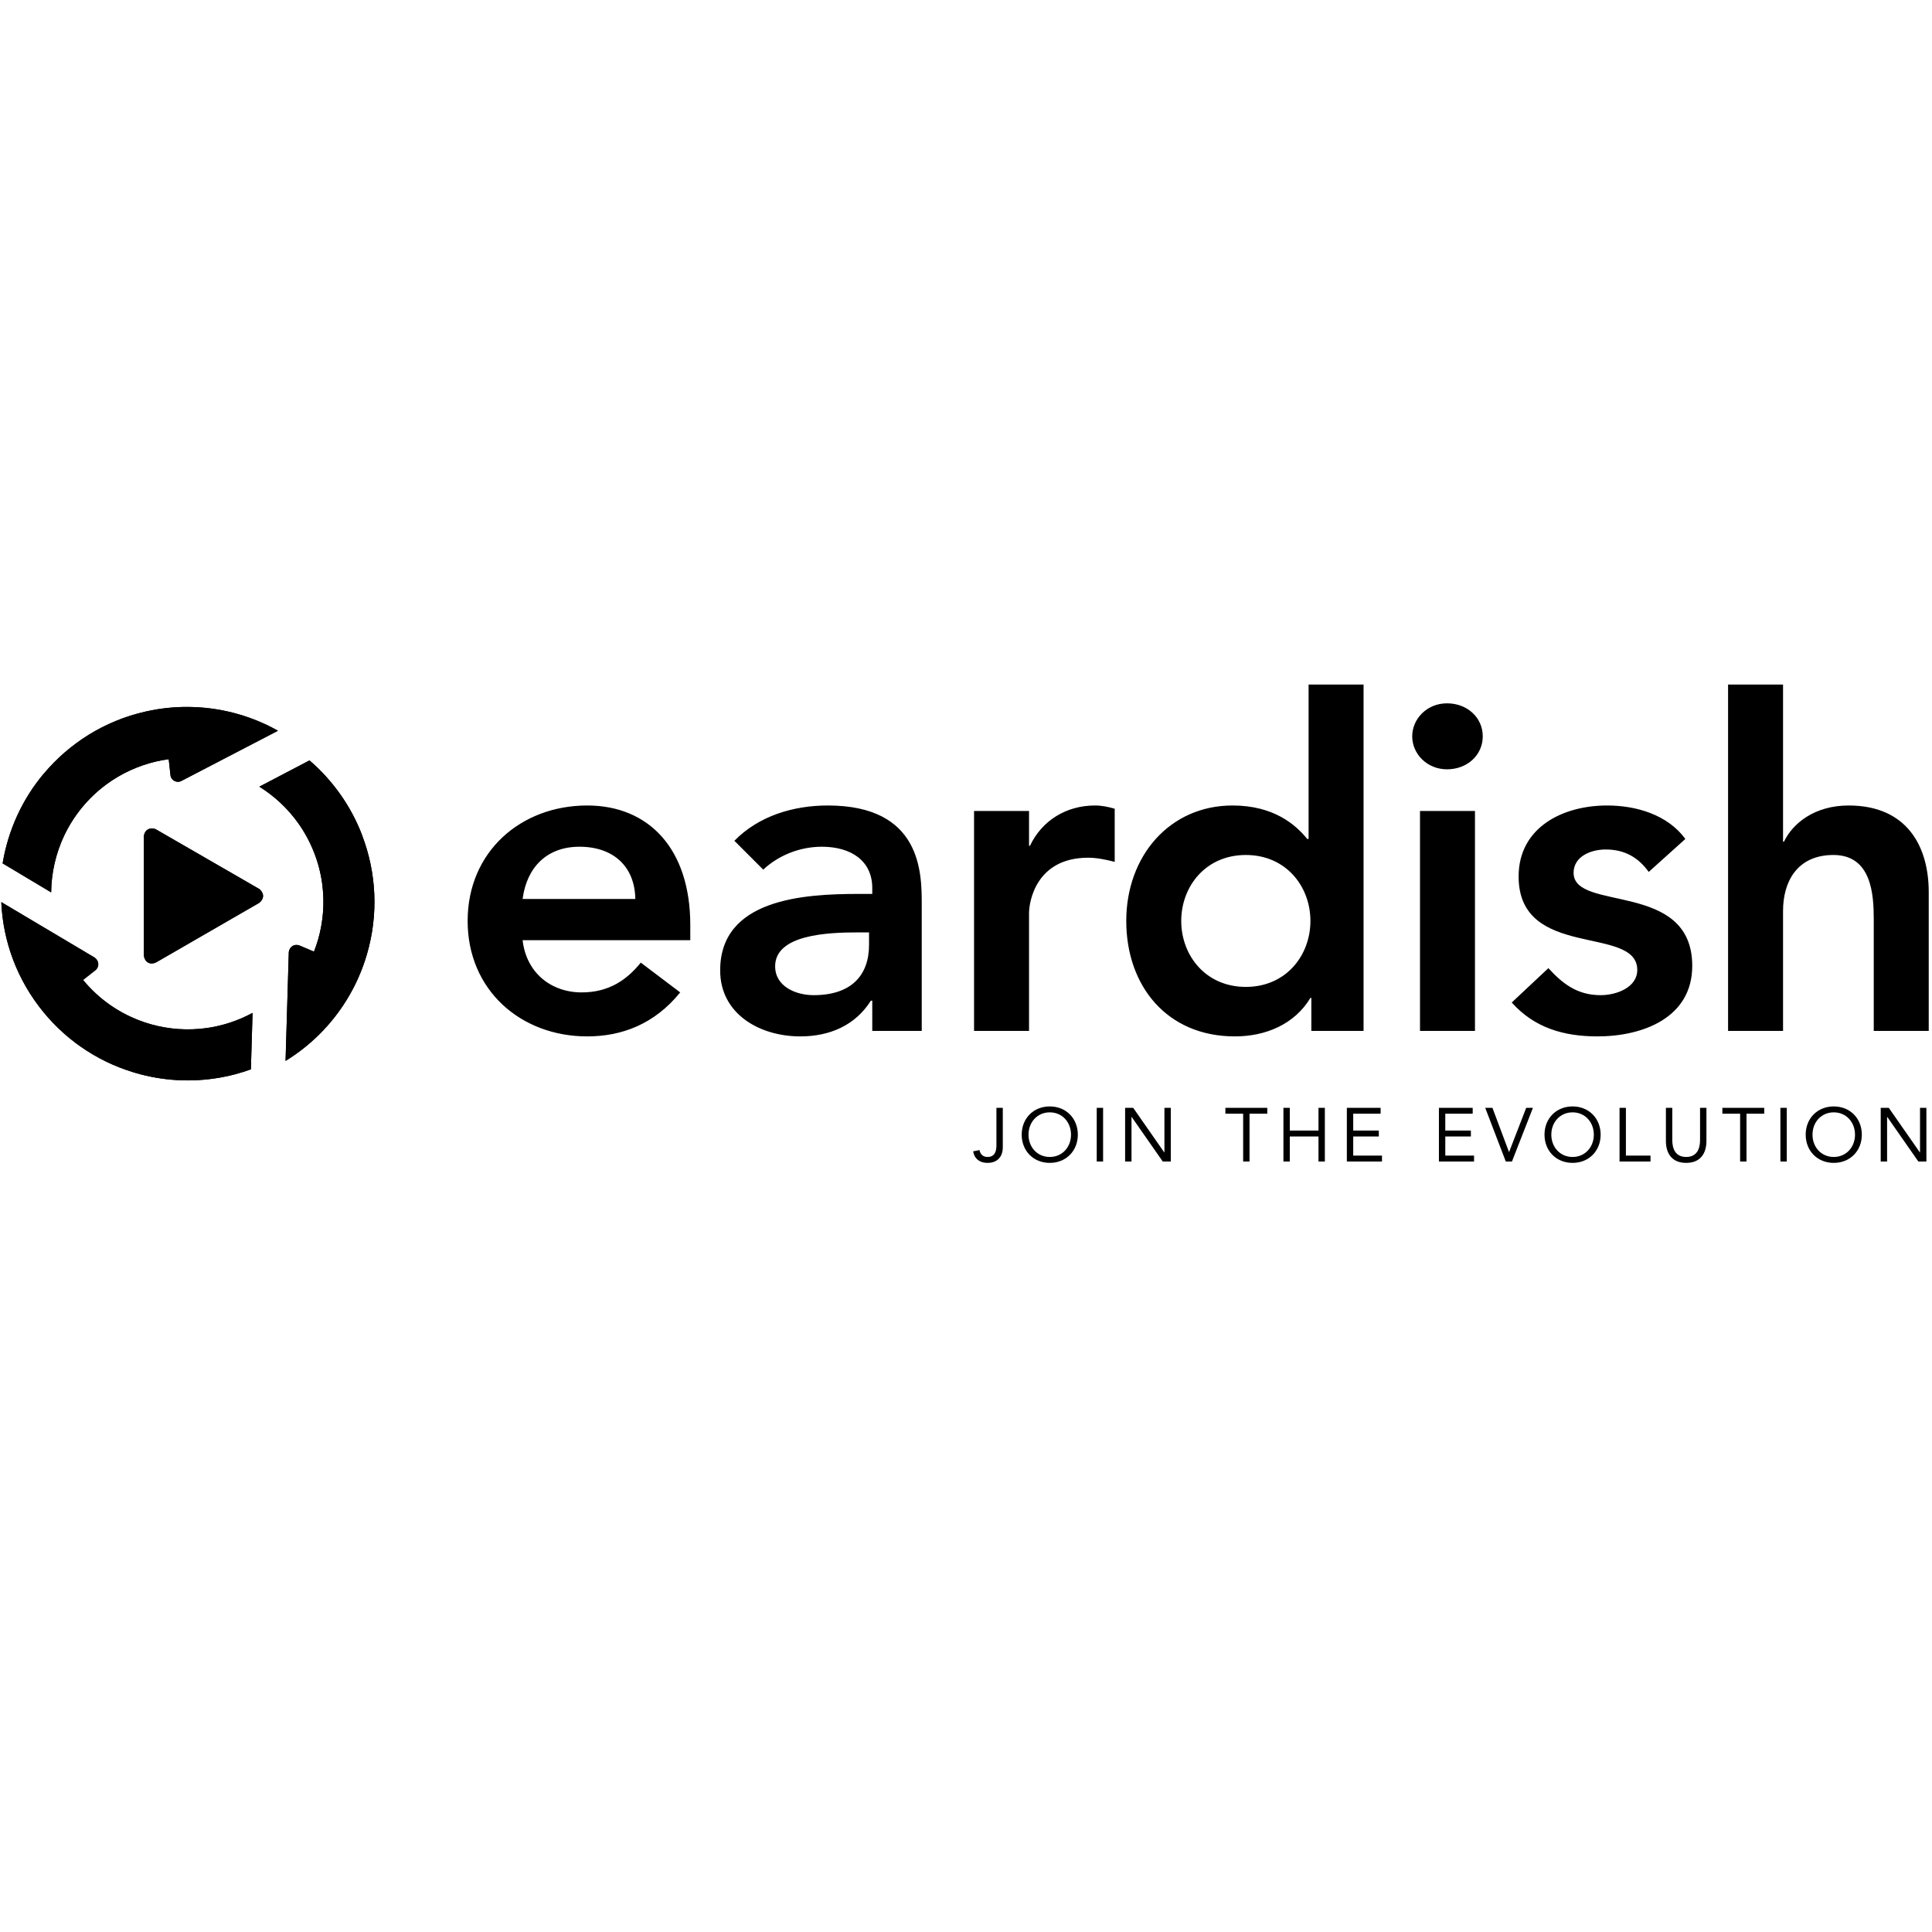
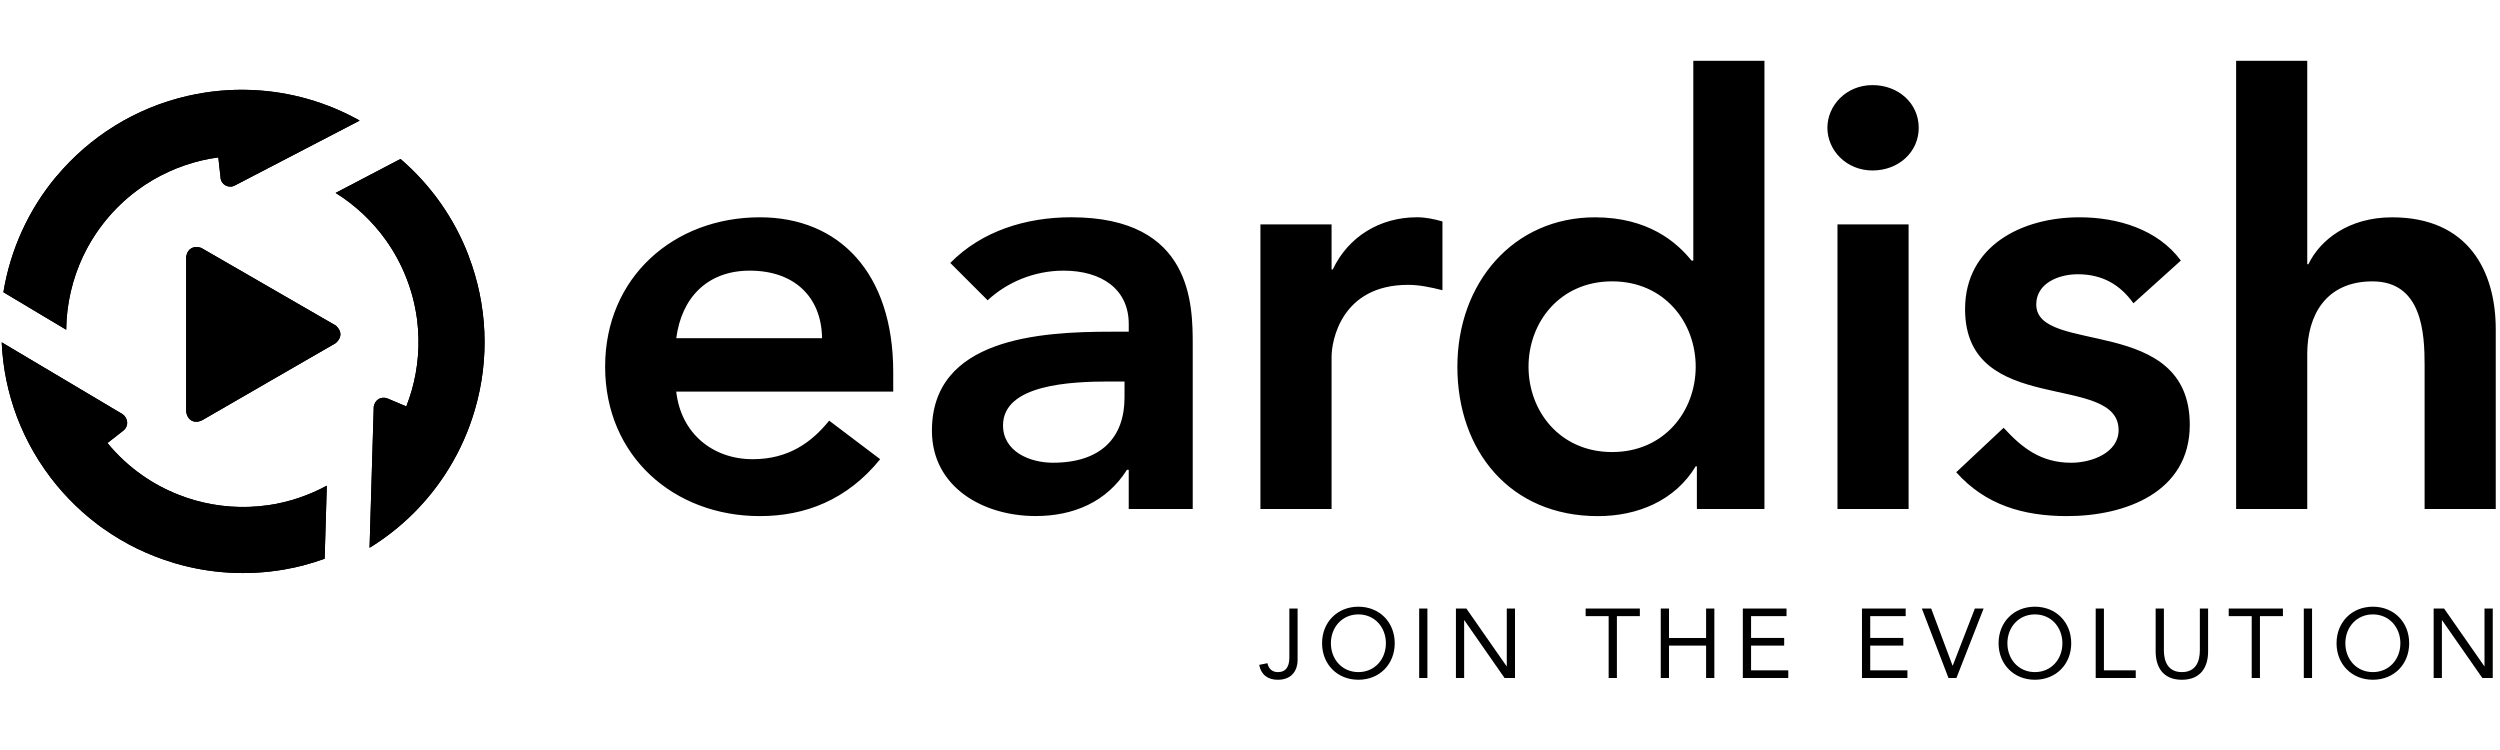
- <svg xmlns="http://www.w3.org/2000/svg" xml:space="preserve" width="100px" height="100px" version="1.1" style="shape-rendering:geometricPrecision; text-rendering:geometricPrecision; image-rendering:optimizeQuality; fill-rule:evenodd; clip-rule:evenodd" viewBox="0 0 1000000 1000000">
-   <defs>
-     <style type="text/css">
-    
-     .fil0 {fill:none}
-     .fil1 {fill:black}
-     .fil2 {fill:black;fill-rule:nonzero}
-    
-   </style>
-   </defs>
-   <g id="Layer_x0020_1">
-     <rect class="fil0" x="1649" y="1425" width="1000000" height="999653" />
-     <path class="fil1" d="M134212 467284l-26786 15466 -26580 15350c-2952,1451 -5930,193 -6379,-3606l0 -30765 0 -31098c590,-3363 3273,-4531 6058,-3466l26901 15530 26991 15582c2516,2400 2234,4967 -205,7007z" />
-     <path class="fil1" d="M134212 467284l-26786 15466 -26580 15350c-2952,1451 -5930,193 -6379,-3606l0 -30765 0 -31098c590,-3363 3273,-4531 6058,-3466l26901 15530 26991 15582c2516,2400 2234,4967 -205,7007z" />
-     <path class="fil0" d="M46898 380073c873,-526 1758,-1053 2644,-1553l25 -13c193,-115 398,-231 604,-346l154 -77c154,-90 321,-180 475,-270l243 -128c129,-77 270,-142 398,-219l296 -154c102,-64 218,-115 320,-179 129,-64 244,-129 373,-193l231 -115c154,-77 295,-154 449,-231l128 -64c8715,-4467 17905,-7483 27274,-9113l0 0c3491,-603 7046,-1027 10665,-1258 19394,-1206 37799,3401 53534,12309l-56563 26503 -693 -11923c-4428,616 -8702,1630 -12809,3029l-12 0c-552,192 -1091,385 -1643,577l-64 26c-116,38 -244,90 -360,128l-102 39c-103,51 -219,90 -334,128l-90 39c-231,89 -462,179 -693,269l-77 26c-103,38 -205,90 -308,128l-141 64 -296 116 -179 77 -270 103 -244 102c-115,52 -231,103 -346,154l-308 129 -180 77 -295 128 -180 90 -308 128 -167 77c-154,77 -308,141 -462,218" />
-     <path class="fil0" d="M46898 380073c873,-526 1758,-1053 2644,-1553l25 -13c193,-115 398,-231 604,-346l154 -77c154,-90 321,-180 475,-270l243 -128c129,-77 270,-142 398,-219l296 -154c102,-64 218,-115 320,-179 129,-64 244,-129 373,-193l231 -115c154,-77 295,-154 449,-231l128 -64c8715,-4467 17905,-7483 27274,-9113l0 0c3491,-603 7046,-1027 10665,-1258 19394,-1206 37799,3401 53534,12309l-56563 26503 -693 -11923c-4428,616 -8702,1630 -12809,3029l-12 0c-552,192 -1091,385 -1643,577l-64 26c-116,38 -244,90 -360,128l-102 39c-103,51 -219,90 -334,128l-90 39c-231,89 -462,179 -693,269l-77 26c-103,38 -205,90 -308,128l-141 64 -296 116 -179 77 -270 103 -244 102c-115,52 -231,103 -346,154l-308 129 -180 77 -295 128 -180 90 -308 128 -167 77c-154,77 -308,141 -462,218" />
-     <path class="fil1" d="M88238 401237l-911 -8278c-2233,295 -4415,693 -6546,1194 -9228,2156 -17955,6160 -25605,11756l-654 488c-9087,6841 -16390,15786 -21255,26028l-12 0c-4351,9203 -6674,19291 -6777,29469l-25118 -15017c2786,-16903 10024,-33036 21319,-46487l26 26c13168,-15684 31303,-27248 52416,-32061 8330,-1913 16955,-2734 25644,-2362l0 0c15440,642 30149,4967 43112,12232l-49966 25977c-2503,1335 -5467,-436 -5673,-2965z" />
-     <path class="fil1" d="M88238 401237l-911 -8278c-2233,295 -4415,693 -6546,1194 -9228,2156 -17955,6160 -25605,11756l-654 488c-9087,6841 -16390,15786 -21255,26028l-12 0c-4351,9203 -6674,19291 -6777,29469l-25118 -15017c2786,-16903 10024,-33036 21319,-46487l26 26c13168,-15684 31303,-27248 52416,-32061 8330,-1913 16955,-2734 25644,-2362l0 0c15440,642 30149,4967 43112,12232l-49966 25977c-2503,1335 -5467,-436 -5673,-2965z" />
-     <path class="fil1" d="M154876 489334l7637 3235c808,-2092 1527,-4197 2143,-6302 2618,-9113 3375,-18675 2207,-28095l-102 -809c-1540,-11256 -5801,-21998 -12360,-31239l0 0c-5403,-7586 -12270,-14029 -20163,-18944l25951 -13592c12052,10370 21550,23680 27325,38915l-25 12c7277,19124 8535,40609 2438,61389 -2387,8201 -5865,16133 -10434,23538l0 0c-8086,13182 -19034,23911 -31689,31676l1681 -56459c539,-2901 3016,-4146 5391,-3325z" />
-     <path class="fil1" d="M154876 489334l7637 3235c808,-2092 1527,-4197 2143,-6302 2618,-9113 3375,-18675 2207,-28095l-102 -809c-1540,-11256 -5801,-21998 -12360,-31239l0 0c-5403,-7586 -12270,-14029 -20163,-18944l25951 -13592c12052,10370 21550,23680 27325,38915l-25 12c7277,19124 8535,40609 2438,61389 -2387,8201 -5865,16133 -10434,23538l0 0c-8086,13182 -19034,23911 -31689,31676l1681 -56459c539,-2901 3016,-4146 5391,-3325z" />
-     <path class="fil1" d="M49401 502182l-6418 5031c4120,5006 8792,9292 13849,12848l0 0c4441,3118 9331,5762 14606,7842 2117,834 4248,1565 6379,2181 9459,2696 19418,3402 29173,2028l0 13c8342,-1193 16377,-3863 23731,-7855l-860 29225c-2734,988 -5506,1848 -8317,2580l13 12c-2400,629 -4813,1156 -7239,1592 -308,51 -629,103 -949,167l-257 38c-14028,2362 -28737,1643 -43112,-2579 -218,-65 -449,-142 -680,-206 -115,-38 -244,-77 -359,-115 -9716,-2952 -19021,-7444 -27518,-13464l-141 -103c-308,-218 -629,-436 -937,-667 -334,-244 -667,-488 -988,-732l-193 -141c-2207,-1655 -4338,-3401 -6379,-5223l0 -13c-3606,-3235 -7020,-6777 -10203,-10640 -13836,-16801 -21049,-36887 -21935,-57076l48413 28775c2092,1579 2567,4595 321,6482z" />
-     <path class="fil1" d="M49401 502182l-6418 5031c4120,5006 8792,9292 13849,12848l0 0c4441,3118 9331,5762 14606,7842 2117,834 4248,1565 6379,2181 9459,2696 19418,3402 29173,2028l0 13c8342,-1193 16377,-3863 23731,-7855l-860 29225c-2734,988 -5506,1848 -8317,2580l13 12c-2400,629 -4813,1156 -7239,1592 -308,51 -629,103 -949,167l-257 38c-14028,2362 -28737,1643 -43112,-2579 -218,-65 -449,-142 -680,-206 -115,-38 -244,-77 -359,-115 -9716,-2952 -19021,-7444 -27518,-13464l-141 -103c-308,-218 -629,-436 -937,-667 -334,-244 -667,-488 -988,-732l-193 -141c-2207,-1655 -4338,-3401 -6379,-5223l0 -13c-3606,-3235 -7020,-6777 -10203,-10640 -13836,-16801 -21049,-36887 -21935,-57076l48413 28775c2092,1579 2567,4595 321,6482z" />
-     <path class="fil2" d="M357291 486639l0 -7829c0,-39595 -21575,-61889 -53353,-61889 -34384,0 -61889,23950 -61889,59758 0,35809 27505,59759 61889,59759 18020,0 34859,-6405 48130,-22769l-20395 -15415c-7110,8779 -16351,15415 -30585,15415 -15889,0 -28685,-10191 -30585,-27030l86788 0zm-86788 -21344c2131,-16364 12566,-27030 29405,-27030 17776,0 28685,10435 28929,27030l-58334 0zm180982 68293l25605 0 0 -65444c0,-16120 0,-51223 -48605,-51223 -18020,0 -35808,5455 -48374,18264l14940 14939c7585,-7110 18495,-11859 30354,-11859 15171,0 26080,7355 26080,21344l0 3081 -7110 0c-28455,0 -71618,2605 -71618,39595 0,22524 20394,34153 41495,34153 15183,0 28454,-5699 36514,-18495l719 0 0 15645zm-1669 -44574c0,15889 -9240,26080 -28685,26080 -9254,0 -19919,-4505 -19919,-14940 0,-16364 27029,-17545 42688,-17545l5916 0 0 6405zm54355 44574l28455 0 0 -60939c0,-6160 3799,-28698 30598,-28698 4505,0 9009,950 13745,2143l0 -27504c-3324,-950 -6635,-1669 -10190,-1669 -14940,0 -27505,7829 -33678,20869l-475 0 0 -18019 -28455 0 0 113817zm174577 0l27030 0 0 -179261 -28454 0 0 79908 -706 0c-5930,-7354 -17314,-17314 -38658,-17314 -32485,0 -55010,26093 -55010,59758 0,33666 21101,59759 56191,59759 15889,0 30828,-6174 39132,-19920l475 0 0 17070zm-67343 -56909c0,-17788 12565,-34140 33434,-34140 20869,0 33434,16352 33434,34140 0,17789 -12565,34141 -33434,34141 -20869,0 -33434,-16352 -33434,-34141zm123585 56909l28454 0 0 -113817 -28454 0 0 113817zm-4030 -152463c0,9010 7585,17070 18020,17070 10434,0 18494,-7354 18494,-17070 0,-9728 -8060,-17083 -18494,-17083 -10435,0 -18020,8073 -18020,17083zm141386 53110c-9253,-12565 -25374,-17314 -40544,-17314 -23000,0 -45769,11385 -45769,36759 0,43394 61414,24899 61414,48374 0,9009 -10665,13040 -18969,13040 -12091,0 -19676,-5930 -27030,-13990l-18970 17789c11615,13040 26799,17545 44344,17545 23231,0 49080,-9485 49080,-36515 0,-44344 -61414,-27749 -61414,-48143 0,-8535 9010,-12090 16595,-12090 9729,0 16839,4030 22294,11615l18969 -17070zm50556 -79908l-28454 0 0 179261 28454 0 0 -62119c0,-15184 7354,-28930 26093,-28930 19907,0 20856,20857 20856,33435l0 57614 28455 0 0 -71848c0,-23231 -10897,-44819 -41495,-44819 -17545,0 -28929,9254 -33434,18739l-475 0 0 -81333z" />
-     <path class="fil2" d="M519047 573401l-3299 0 0 19471c0,3029 -834,5968 -4595,5968 -2323,0 -3735,-1374 -4171,-3568l-3298 667c705,3966 3503,5968 7431,5968 5929,0 7932,-4158 7932,-7893l0 -20613zm24308 28506c8446,0 14529,-6199 14529,-14606 0,-8406 -6083,-14618 -14529,-14618 -8445,0 -14528,6212 -14528,14618 0,8407 6083,14606 14528,14606zm0 -3067c-6520,0 -10999,-5134 -10999,-11539 0,-6404 4479,-11551 10999,-11551 6521,0 11000,5147 11000,11551 0,6405 -4479,11539 -11000,11539zm24309 2361l3299 0 0 -27800 -3299 0 0 27800zm14696 0l3299 0 0 -23089 77 0 16107 23089 4158 0 0 -27800 -3298 0 0 23090 -77 0 -16095 -23090 -4171 0 0 27800zm73581 -27800l-21678 0 0 3055 9190 0 0 24745 3299 0 0 -24745 9189 0 0 -3055zm8356 27800l3298 0 0 -12963 14850 0 0 12963 3298 0 0 -27800 -3298 0 0 11783 -14850 0 0 -11783 -3298 0 0 27800zm32831 0l18186 0 0 -3067 -14888 0 0 -9896 13245 0 0 -3054 -13245 0 0 -8728 14182 0 0 -3055 -17480 0 0 27800zm47655 0l18186 0 0 -3067 -14888 0 0 -9896 13246 0 0 -3054 -13246 0 0 -8728 14183 0 0 -3055 -17481 0 0 27800zm34615 0l3183 0 10871 -27800 -3491 0 -8843 22846 -77 0 -8561 -22846 -3735 0 10653 27800zm34564 706c8445,0 14528,-6199 14528,-14606 0,-8406 -6083,-14618 -14528,-14618 -8446,0 -14529,6212 -14529,14618 0,8407 6083,14606 14529,14606zm0 -3067c-6520,0 -11000,-5134 -11000,-11539 0,-6404 4480,-11551 11000,-11551 6520,0 10999,5147 10999,11551 0,6405 -4479,11539 -10999,11539zm24308 2361l16031 0 0 -3067 -12732 0 0 -24733 -3299 0 0 27800zm44973 -27800l-3298 0 0 16724c0,4479 -1643,8715 -7188,8715 -5532,0 -7187,-4236 -7187,-8715l0 -16724 -3299 0 0 17199c0,6045 2824,11307 10486,11307 7662,0 10486,-5262 10486,-11307l0 -17199zm29930 0l-21677 0 0 3055 9189 0 0 24745 3299 0 0 -24745 9189 0 0 -3055zm8356 27800l3298 0 0 -27800 -3298 0 0 27800zm27620 706c8445,0 14529,-6199 14529,-14606 0,-8406 -6084,-14618 -14529,-14618 -8445,0 -14529,6212 -14529,14618 0,8407 6084,14606 14529,14606zm0 -3067c-6520,0 -10999,-5134 -10999,-11539 0,-6404 4479,-11551 10999,-11551 6520,0 10999,5147 10999,11551 0,6405 -4479,11539 -10999,11539zm24309 2361l3298 0 0 -23089 77 0 16108 23089 4158 0 0 -27800 -3298 0 0 23090 -77 0 -16095 -23090 -4171 0 0 27800z" />
-   </g>
+ <svg xmlns="http://www.w3.org/2000/svg" version="1.1" id="primary" x="0px" y="0px" width="100px" height="30px" viewBox="0 35 100 30" enable-background="new 0 35 100 30" xml:space="preserve">
+   <path d="M13.421,48.729l-2.679,1.546l-2.658,1.536c-0.295,0.145-0.593,0.019-0.638-0.361v-3.076v-3.11  c0.059-0.336,0.327-0.453,0.606-0.347l2.69,1.553l2.699,1.558C13.693,48.268,13.665,48.524,13.421,48.729z" />
+   <path d="M13.421,48.729l-2.679,1.546l-2.658,1.536c-0.295,0.145-0.593,0.019-0.638-0.361v-3.076v-3.11  c0.059-0.336,0.327-0.453,0.606-0.347l2.69,1.553l2.699,1.558C13.693,48.268,13.665,48.524,13.421,48.729z" />
+   <path fill="none" d="M4.69,40.007c0.087-0.053,0.176-0.105,0.264-0.155l0.002-0.001c0.02-0.011,0.04-0.023,0.061-0.035l0.016-0.007  c0.015-0.009,0.032-0.018,0.047-0.027l0.024-0.013c0.013-0.008,0.027-0.014,0.04-0.022l0.03-0.015  c0.01-0.006,0.021-0.012,0.032-0.018c0.013-0.006,0.024-0.013,0.038-0.019l0.023-0.012c0.016-0.008,0.029-0.016,0.045-0.023  l0.013-0.006c0.872-0.447,1.791-0.749,2.728-0.912l0,0c0.349-0.06,0.705-0.103,1.066-0.125c1.939-0.121,3.78,0.34,5.354,1.23  l-5.656,2.65l-0.069-1.192c-0.443,0.062-0.87,0.163-1.281,0.303H7.463c-0.055,0.019-0.109,0.039-0.164,0.058l-0.007,0.002  c-0.011,0.004-0.024,0.009-0.036,0.013l-0.01,0.004c-0.01,0.005-0.022,0.009-0.034,0.013l-0.009,0.004  c-0.023,0.009-0.046,0.018-0.069,0.027l-0.008,0.002c-0.01,0.004-0.021,0.009-0.031,0.013L7.082,41.75l-0.029,0.012L7.035,41.77  l-0.027,0.01l-0.024,0.01c-0.012,0.005-0.023,0.01-0.035,0.016l-0.031,0.013L6.9,41.826l-0.029,0.013l-0.018,0.009L6.822,41.86  l-0.017,0.008c-0.015,0.008-0.031,0.014-0.046,0.022" />
+   <path fill="none" d="M4.69,40.007c0.087-0.053,0.176-0.105,0.264-0.155l0.002-0.001c0.02-0.011,0.04-0.023,0.061-0.035l0.016-0.007  c0.015-0.009,0.032-0.018,0.047-0.027l0.024-0.013c0.013-0.008,0.027-0.014,0.04-0.022l0.03-0.015  c0.01-0.006,0.021-0.012,0.032-0.018c0.013-0.006,0.024-0.013,0.038-0.019l0.023-0.012c0.016-0.008,0.029-0.016,0.045-0.023  l0.013-0.006c0.872-0.447,1.791-0.749,2.728-0.912l0,0c0.349-0.06,0.705-0.103,1.066-0.125c1.939-0.121,3.78,0.34,5.354,1.23  l-5.656,2.65l-0.069-1.192c-0.443,0.062-0.87,0.163-1.281,0.303H7.463c-0.055,0.019-0.109,0.039-0.164,0.058l-0.007,0.002  c-0.011,0.004-0.024,0.009-0.036,0.013l-0.01,0.004c-0.01,0.005-0.022,0.009-0.034,0.013l-0.009,0.004  c-0.023,0.009-0.046,0.018-0.069,0.027l-0.008,0.002c-0.01,0.004-0.021,0.009-0.031,0.013L7.082,41.75l-0.029,0.012L7.035,41.77  l-0.027,0.01l-0.024,0.01c-0.012,0.005-0.023,0.01-0.035,0.016l-0.031,0.013L6.9,41.826l-0.029,0.013l-0.018,0.009L6.822,41.86  l-0.017,0.008c-0.015,0.008-0.031,0.014-0.046,0.022" />
+   <path d="M8.824,42.124l-0.091-0.828c-0.224,0.029-0.442,0.069-0.655,0.119c-0.923,0.216-1.795,0.616-2.561,1.176L5.452,42.64  c-0.909,0.684-1.639,1.579-2.125,2.603H3.326c-0.435,0.92-0.667,1.929-0.678,2.947l-2.512-1.502c0.278-1.69,1.002-3.303,2.132-4.648  l0.002,0.002c1.317-1.568,3.13-2.725,5.242-3.206c0.833-0.191,1.695-0.273,2.564-0.236l0,0c1.544,0.064,3.015,0.497,4.311,1.223  L9.391,42.42C9.141,42.554,8.844,42.376,8.824,42.124z" />
+   <path d="M8.824,42.124l-0.091-0.828c-0.224,0.029-0.442,0.069-0.655,0.119c-0.923,0.216-1.795,0.616-2.561,1.176L5.452,42.64  c-0.909,0.684-1.639,1.579-2.125,2.603H3.326c-0.435,0.92-0.667,1.929-0.678,2.947l-2.512-1.502c0.278-1.69,1.002-3.303,2.132-4.648  l0.002,0.002c1.317-1.568,3.13-2.725,5.242-3.206c0.833-0.191,1.695-0.273,2.564-0.236l0,0c1.544,0.064,3.015,0.497,4.311,1.223  L9.391,42.42C9.141,42.554,8.844,42.376,8.824,42.124z" />
+   <path d="M15.488,50.934l0.764,0.323c0.081-0.209,0.152-0.419,0.214-0.63c0.262-0.912,0.337-1.868,0.221-2.81l-0.01-0.081  c-0.154-1.125-0.58-2.2-1.236-3.124l0,0c-0.54-0.758-1.227-1.403-2.016-1.895l2.595-1.359c1.205,1.037,2.155,2.368,2.732,3.892  l-0.002,0.001c0.728,1.913,0.854,4.061,0.244,6.139c-0.239,0.82-0.586,1.613-1.043,2.354l0,0c-0.809,1.318-1.903,2.391-3.169,3.168  l0.168-5.646C15.002,50.976,15.25,50.852,15.488,50.934z" />
+   <path d="M15.488,50.934l0.764,0.323c0.081-0.209,0.152-0.419,0.214-0.63c0.262-0.912,0.337-1.868,0.221-2.81l-0.01-0.081  c-0.154-1.125-0.58-2.2-1.236-3.124l0,0c-0.54-0.758-1.227-1.403-2.016-1.895l2.595-1.359c1.205,1.037,2.155,2.368,2.732,3.892  l-0.002,0.001c0.728,1.913,0.854,4.061,0.244,6.139c-0.239,0.82-0.586,1.613-1.043,2.354l0,0c-0.809,1.318-1.903,2.391-3.169,3.168  l0.168-5.646C15.002,50.976,15.25,50.852,15.488,50.934z" />
+   <path d="M4.94,52.219l-0.642,0.502c0.412,0.501,0.879,0.93,1.385,1.285l0,0c0.444,0.313,0.933,0.576,1.461,0.784  c0.211,0.083,0.424,0.157,0.638,0.218c0.946,0.27,1.942,0.341,2.917,0.203v0.002c0.834-0.119,1.638-0.387,2.373-0.786l-0.086,2.923  c-0.273,0.099-0.551,0.185-0.832,0.258l0.001,0.002c-0.24,0.063-0.481,0.115-0.724,0.158c-0.031,0.006-0.063,0.011-0.095,0.018  l-0.026,0.004C9.908,58.024,8.438,57.953,7,57.53c-0.022-0.007-0.045-0.015-0.068-0.021c-0.012-0.004-0.024-0.008-0.036-0.012  c-0.972-0.295-1.902-0.744-2.751-1.346L4.13,56.142C4.1,56.12,4.067,56.098,4.037,56.075c-0.034-0.024-0.067-0.049-0.099-0.073  l-0.019-0.014c-0.221-0.166-0.434-0.341-0.638-0.523v-0.001c-0.36-0.323-0.702-0.678-1.02-1.063  c-1.384-1.681-2.105-3.689-2.193-5.708l4.841,2.878C5.117,51.729,5.165,52.029,4.94,52.219z" />
+   <path d="M4.94,52.219l-0.642,0.502c0.412,0.501,0.879,0.93,1.385,1.285l0,0c0.444,0.313,0.933,0.576,1.461,0.784  c0.211,0.083,0.424,0.157,0.638,0.218c0.946,0.27,1.942,0.341,2.917,0.203v0.002c0.834-0.119,1.638-0.387,2.373-0.786l-0.086,2.923  c-0.273,0.099-0.551,0.185-0.832,0.258l0.001,0.002c-0.24,0.063-0.481,0.115-0.724,0.158c-0.031,0.006-0.063,0.011-0.095,0.018  l-0.026,0.004C9.908,58.024,8.438,57.953,7,57.53c-0.022-0.007-0.045-0.015-0.068-0.021c-0.012-0.004-0.024-0.008-0.036-0.012  c-0.972-0.295-1.902-0.744-2.751-1.346L4.13,56.142C4.1,56.12,4.067,56.098,4.037,56.075c-0.034-0.024-0.067-0.049-0.099-0.073  l-0.019-0.014c-0.221-0.166-0.434-0.341-0.638-0.523v-0.001c-0.36-0.323-0.702-0.678-1.02-1.063  c-1.384-1.681-2.105-3.689-2.193-5.708l4.841,2.878C5.117,51.729,5.165,52.029,4.94,52.219z" />
+   <path d="M35.729,50.664v-0.783c0-3.959-2.157-6.189-5.335-6.189c-3.438,0-6.189,2.395-6.189,5.976s2.75,5.976,6.189,5.976  c1.802,0,3.486-0.64,4.813-2.276l-2.04-1.542c-0.711,0.878-1.635,1.542-3.059,1.542c-1.589,0-2.869-1.02-3.059-2.703H35.729z   M27.05,48.529c0.213-1.636,1.257-2.703,2.94-2.703c1.778,0,2.869,1.043,2.893,2.703H27.05z M45.148,55.359h2.561v-6.545  c0-1.612,0-5.123-4.86-5.123c-1.802,0-3.581,0.546-4.837,1.827l1.494,1.494c0.759-0.711,1.85-1.186,3.036-1.186  c1.517,0,2.608,0.735,2.608,2.134v0.308h-0.711c-2.846,0-7.162,0.26-7.162,3.959c0,2.252,2.039,3.415,4.149,3.415  c1.518,0,2.845-0.569,3.651-1.849h0.072V55.359z M44.981,50.901c0,1.589-0.924,2.608-2.868,2.608c-0.926,0-1.992-0.451-1.992-1.494  c0-1.637,2.703-1.755,4.269-1.755h0.591V50.901z M50.417,55.359h2.846v-6.095c0-0.616,0.38-2.87,3.06-2.87  c0.451,0,0.9,0.095,1.375,0.214v-2.75c-0.333-0.095-0.664-0.167-1.02-0.167c-1.494,0-2.75,0.783-3.367,2.087h-0.048v-1.802h-2.846  V55.359z M67.875,55.359h2.703V37.433h-2.846v7.991h-0.07c-0.594-0.735-1.732-1.731-3.866-1.731c-3.249,0-5.501,2.609-5.501,5.976  c0,3.367,2.11,5.976,5.619,5.976c1.589,0,3.083-0.617,3.913-1.991h0.048V55.359z M61.141,49.668c0-1.779,1.256-3.414,3.344-3.414  c2.086,0,3.343,1.635,3.343,3.414c0,1.779-1.257,3.414-3.343,3.414C62.396,53.082,61.141,51.447,61.141,49.668z M73.499,55.359  h2.845V43.977h-2.845V55.359z M73.096,40.112c0,0.901,0.759,1.707,1.803,1.707c1.043,0,1.85-0.735,1.85-1.707  c0-0.973-0.807-1.708-1.85-1.708C73.854,38.404,73.096,39.211,73.096,40.112z M87.234,45.423c-0.926-1.256-2.537-1.731-4.055-1.731  c-2.299,0-4.576,1.139-4.576,3.676c0,4.339,6.141,2.49,6.141,4.837c0,0.901-1.066,1.305-1.896,1.305  c-1.209,0-1.967-0.594-2.703-1.399l-1.896,1.778c1.161,1.305,2.68,1.755,4.434,1.755c2.324,0,4.908-0.948,4.908-3.651  c0-4.434-6.141-2.775-6.141-4.814c0-0.853,0.9-1.209,1.659-1.209c0.973,0,1.684,0.403,2.229,1.162L87.234,45.423z M92.29,37.433  h-2.845v17.927h2.845v-6.212c0-1.519,0.735-2.893,2.609-2.893c1.991,0,2.085,2.086,2.085,3.344v5.762h2.846v-7.186  c0-2.323-1.09-4.482-4.148-4.482c-1.755,0-2.894,0.926-3.344,1.874H92.29V37.433z" />
+   <path d="M51.904,59.34h-0.33v1.947c0,0.303-0.083,0.597-0.459,0.597c-0.232,0-0.373-0.138-0.417-0.356l-0.33,0.066  c0.071,0.396,0.351,0.597,0.743,0.597c0.594,0,0.793-0.415,0.793-0.789V59.34z M54.336,62.19c0.844,0,1.453-0.62,1.453-1.46  c0-0.841-0.609-1.462-1.453-1.462c-0.845,0-1.453,0.621-1.453,1.462C52.883,61.57,53.491,62.19,54.336,62.19z M54.336,61.884  c-0.652,0-1.1-0.513-1.1-1.153s0.447-1.155,1.1-1.155s1.1,0.515,1.1,1.155S54.988,61.884,54.336,61.884z M56.767,62.12h0.329v-2.78  h-0.329V62.12z M58.236,62.12h0.33v-2.31h0.008l1.609,2.31H60.6v-2.78h-0.329v2.309h-0.008l-1.609-2.309h-0.417V62.12z   M65.594,59.34h-2.168v0.306h0.92v2.475h0.33v-2.475h0.918V59.34z M66.43,62.12h0.33v-1.296h1.484v1.296h0.33v-2.78h-0.33v1.179  H66.76V59.34h-0.33V62.12z M69.713,62.12h1.818v-0.307h-1.488v-0.989h1.324v-0.306h-1.324v-0.873h1.418V59.34h-1.748V62.12z   M74.479,62.12h1.818v-0.307h-1.488v-0.989h1.324v-0.306h-1.324v-0.873h1.418V59.34h-1.748V62.12z M77.939,62.12h0.318l1.088-2.78  h-0.35l-0.885,2.285h-0.008l-0.855-2.285h-0.373L77.939,62.12z M81.396,62.19c0.844,0,1.453-0.62,1.453-1.46  c0-0.841-0.609-1.462-1.453-1.462c-0.845,0-1.453,0.621-1.453,1.462C79.943,61.57,80.552,62.19,81.396,62.19z M81.396,61.884  c-0.652,0-1.1-0.513-1.1-1.153s0.447-1.155,1.1-1.155s1.1,0.515,1.1,1.155S82.049,61.884,81.396,61.884z M83.827,62.12h1.603v-0.307  h-1.273V59.34h-0.329V62.12z M88.324,59.34h-0.33v1.673c0,0.448-0.164,0.871-0.719,0.871c-0.553,0-0.719-0.423-0.719-0.871V59.34  h-0.33v1.721c0,0.604,0.283,1.13,1.049,1.13c0.767,0,1.049-0.526,1.049-1.13V59.34z M91.317,59.34h-2.168v0.306h0.919v2.475h0.33  v-2.475h0.919V59.34z M92.152,62.12h0.33v-2.78h-0.33V62.12z M94.915,62.19c0.845,0,1.452-0.62,1.452-1.46  c0-0.841-0.607-1.462-1.452-1.462s-1.453,0.621-1.453,1.462C93.462,61.57,94.07,62.19,94.915,62.19z M94.915,61.884  c-0.652,0-1.101-0.513-1.101-1.153s0.448-1.155,1.101-1.155c0.651,0,1.1,0.515,1.1,1.155S95.566,61.884,94.915,61.884z   M97.346,62.12h0.33v-2.31h0.008l1.61,2.31h0.416v-2.78h-0.33v2.309h-0.007l-1.61-2.309h-0.417V62.12z" />
</svg>
